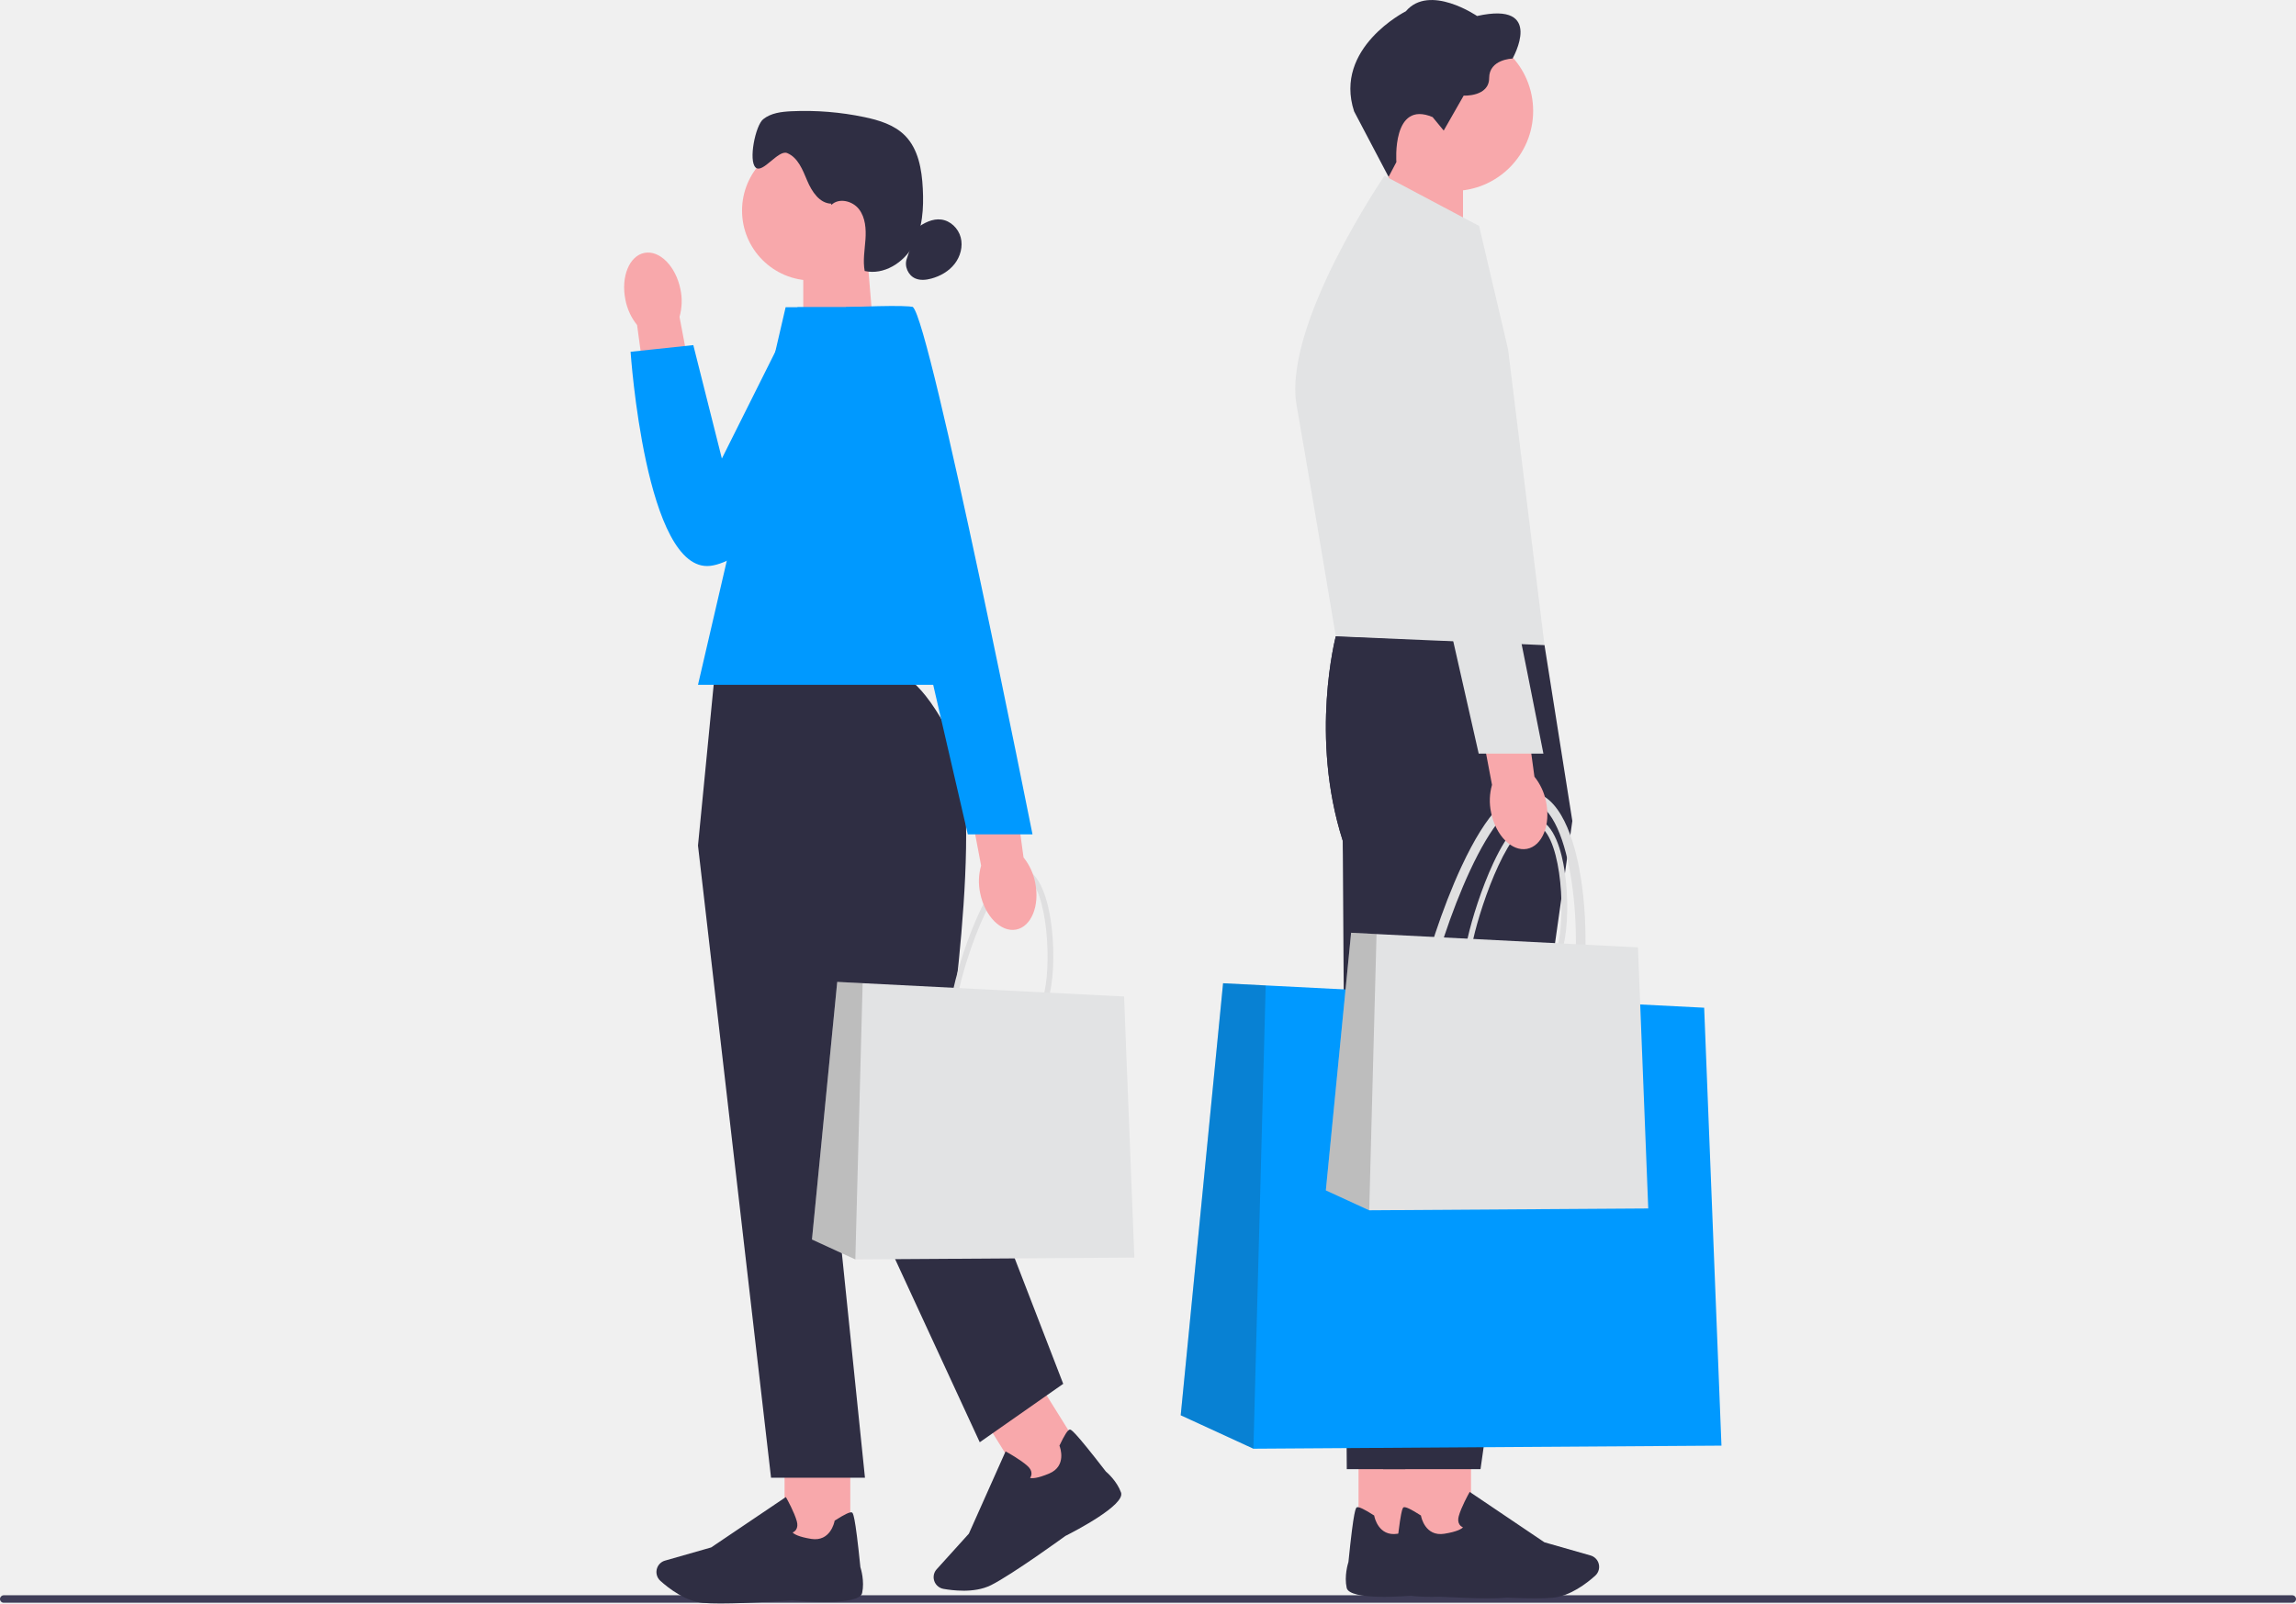
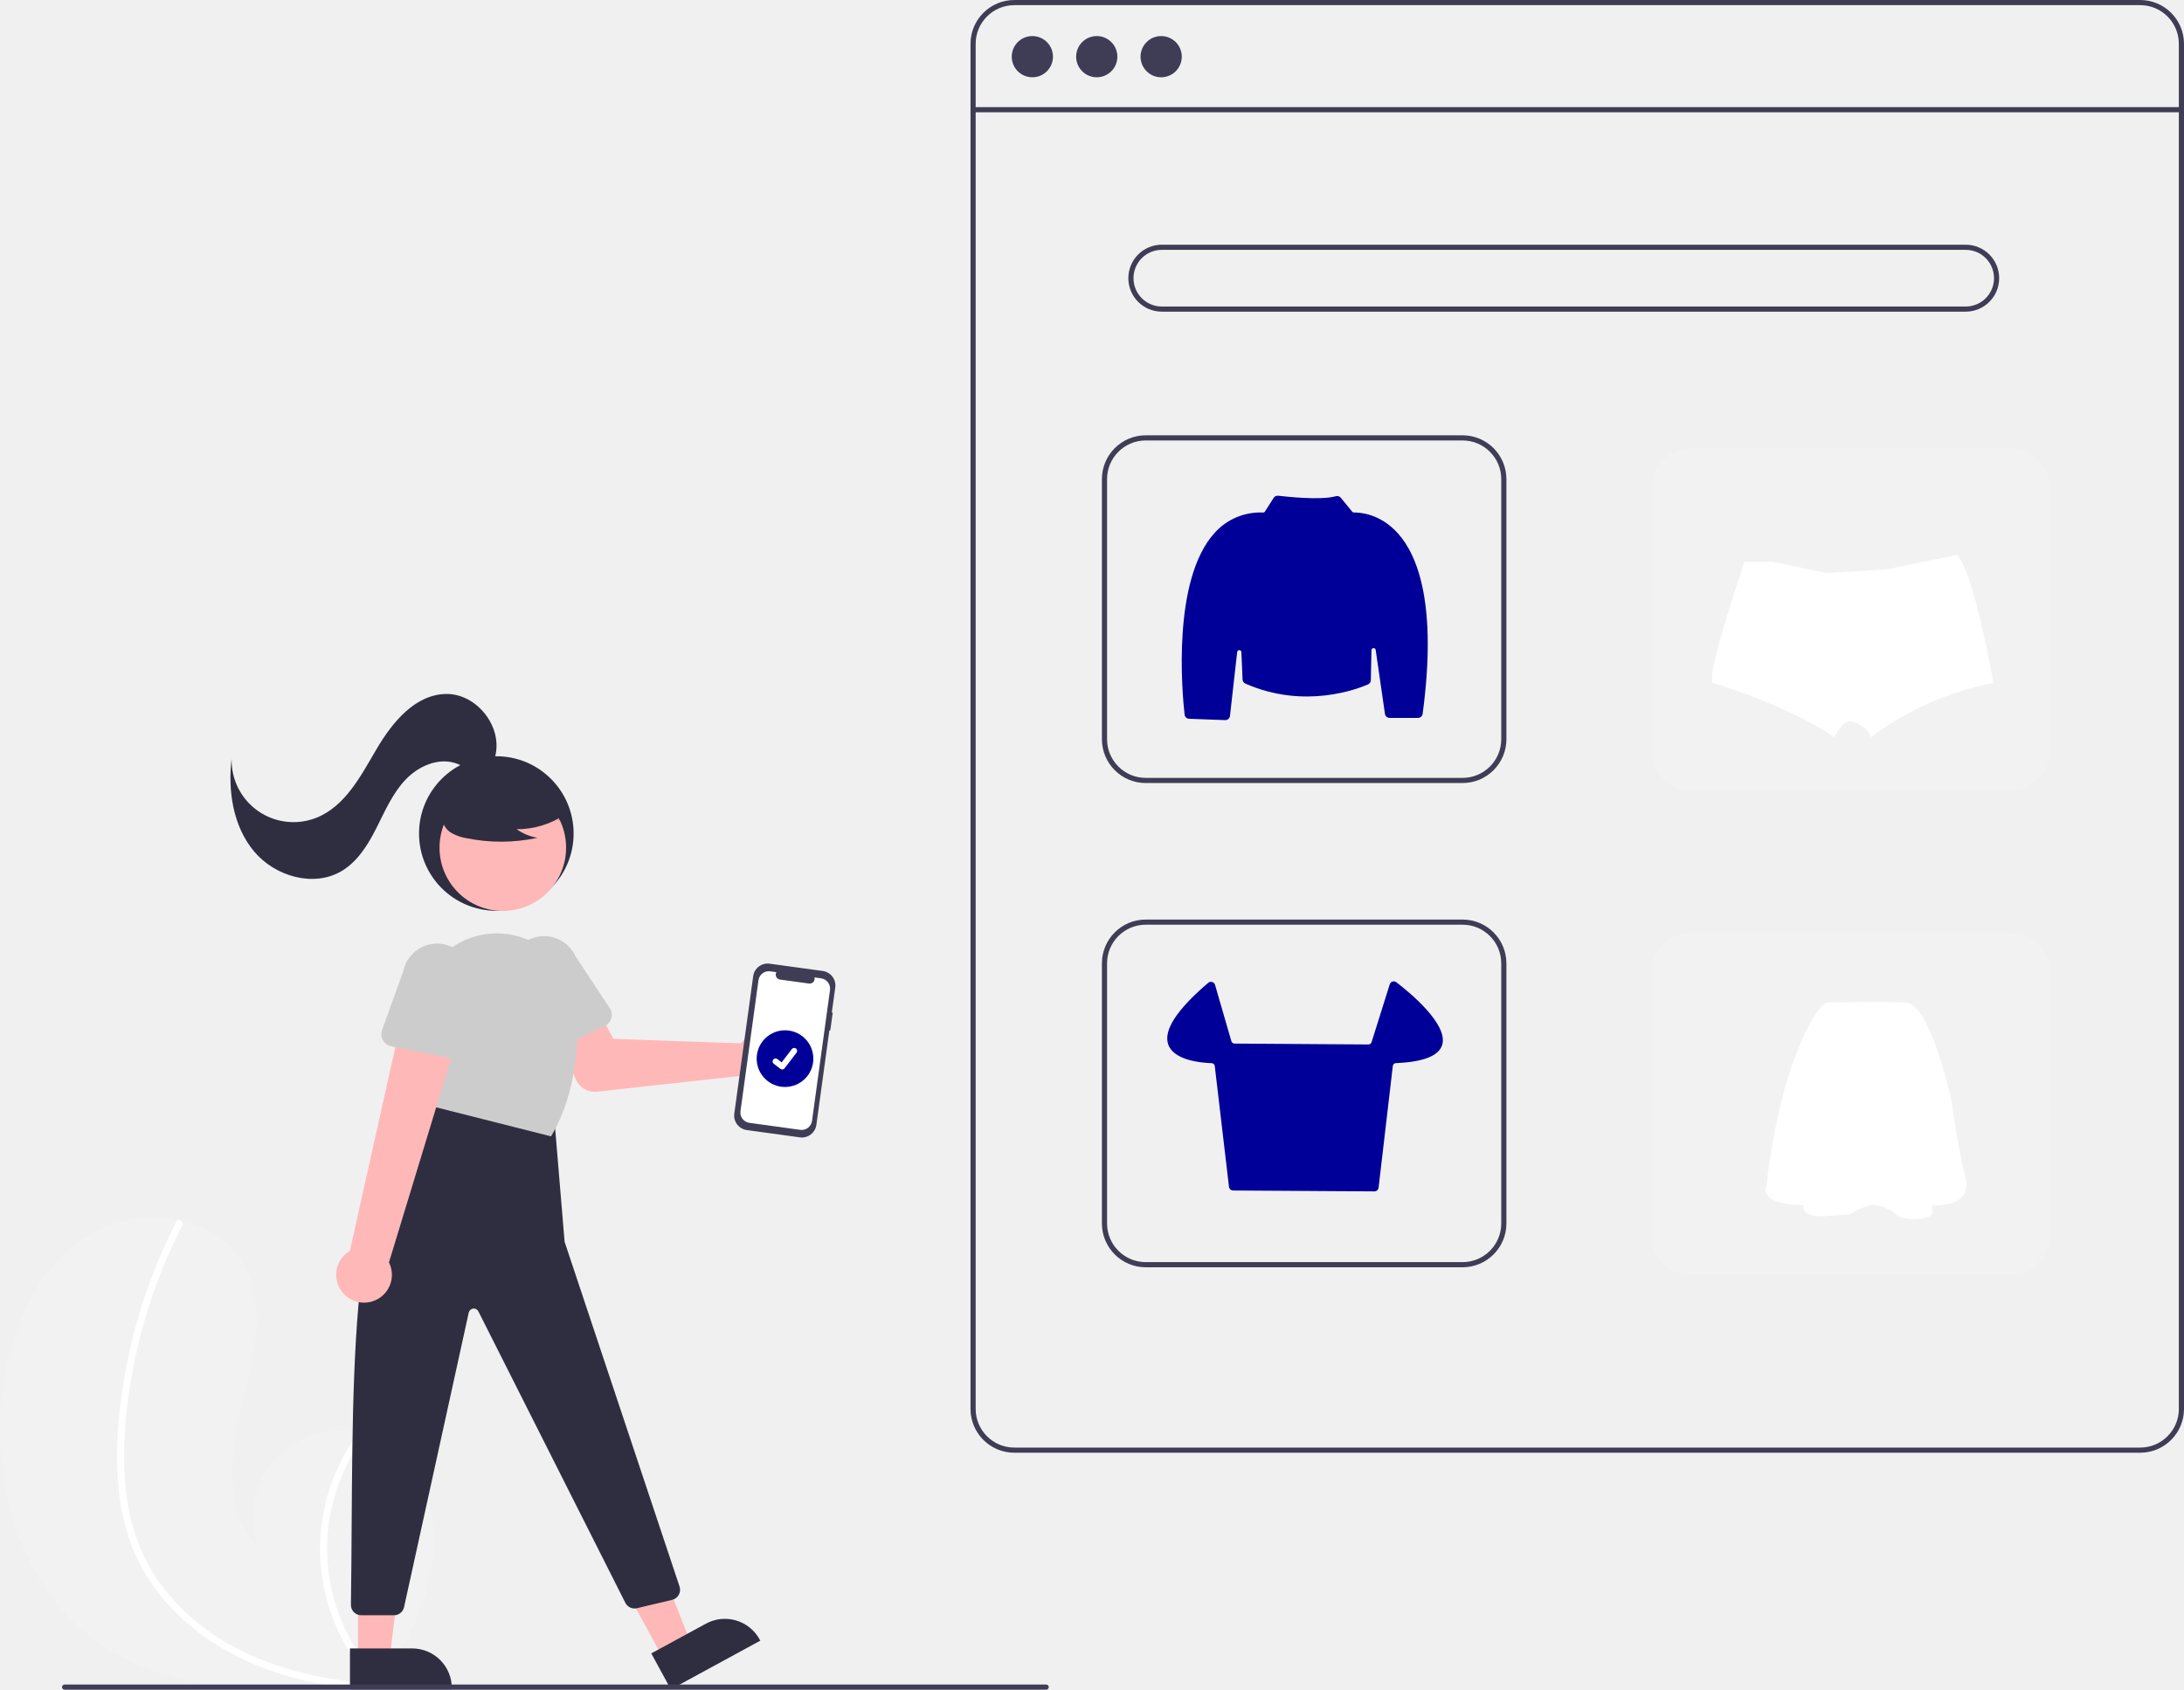
- <svg xmlns="http://www.w3.org/2000/svg" width="731.67" height="511.12" viewBox="0 0 731.67 511.12">
-   <path d="m0,509.7c0,.66.53,1.19,1.19,1.19h729.29c.66,0,1.19-.53,1.19-1.19s-.53-1.19-1.19-1.19H1.19c-.66,0-1.19.53-1.19,1.19Z" fill="#3f3d58" />
-   <polygon points="440.61 79.12 466.22 87.54 466.22 50.67 442.98 50.67 440.61 79.12" fill="#f8a8ab" />
-   <circle cx="463.05" cy="35.35" r="25.52" fill="#f8a8ab" />
-   <path d="m456.55,37.35l3.52,4.27,6.36-11.14s8.12.42,8.12-5.61,7.45-6.2,7.45-6.2c0,0,10.55-18.42-11.3-13.57,0,0-15.16-10.38-22.69-1.51,0,0-23.11,11.64-16.5,31.9l10.99,20.89,2.49-4.73s-1.51-19.85,11.56-14.32v.02Z" fill="#2f2e43" />
-   <rect x="432.93" y="461.78" width="20.94" height="29.71" fill="#f8a8ab" />
-   <path d="m451.55,508.51c-3.58.32-21.5,1.74-22.4-2.37-.82-3.77.39-7.71.56-8.25,1.72-17.14,2.36-17.33,2.75-17.44.61-.18,2.39.67,5.28,2.53l.18.12.04.21c.05.27,1.33,6.56,7.4,5.59,4.16-.66,5.51-1.58,5.94-2.03-.35-.16-.79-.44-1.1-.92-.45-.7-.53-1.6-.23-2.68.78-2.85,3.12-7.06,3.22-7.23l.27-.48,23.8,16.06,14.7,4.2c1.11.32,2,1.11,2.45,2.17h0c.62,1.48.24,3.2-.96,4.28-2.67,2.4-7.97,6.51-13.54,7.02-1.48.14-3.44.19-5.64.19-9.19,0-22.61-.95-22.71-.97h0Z" fill="#2f2e43" />
-   <path d="m480.61,205.64l-54.93-2.81s-8.42,31.92,2.22,65.18l1.28,200.29h31.04l29.26-206.61-8.87-56.05h0Z" fill="#2f2e43" />
-   <path d="m471.35,72.03l-30.15-16s-32.49,47.48-28,73.2c4.5,25.72,12.48,73.6,12.48,73.6l66.51,2.81-11.61-94.29-9.23-39.32s0,0,0,0Z" fill="#e2e3e4" />
-   <rect x="447.83" y="461.78" width="20.94" height="29.71" fill="#f8a8ab" />
-   <path d="m466.45,508.51c-3.58.32-21.5,1.74-22.4-2.37-.82-3.77.39-7.71.56-8.25,1.72-17.14,2.36-17.33,2.75-17.44.61-.18,2.39.67,5.28,2.53l.18.12.04.21c.05.27,1.33,6.56,7.4,5.59,4.16-.66,5.51-1.58,5.94-2.03-.35-.16-.79-.44-1.1-.92-.45-.7-.53-1.6-.23-2.68.78-2.85,3.12-7.06,3.22-7.23l.27-.48,23.8,16.06,14.7,4.2c1.11.32,2,1.11,2.45,2.17h0c.62,1.48.24,3.2-.96,4.28-2.67,2.4-7.97,6.51-13.54,7.02-1.48.14-3.44.19-5.64.19-9.19,0-22.61-.95-22.71-.97h0Z" fill="#2f2e43" />
-   <path d="m492.19,205.64l-66.51-2.81s-8.42,31.92,2.22,65.18l12.86,200.29h31.04l29.26-206.61-8.87-56.05h0Z" fill="#2f2e43" />
-   <path d="m485.25,336.46c-4.65,0-9.72-1.14-14.73-2.26-3.71-.83-6.98-1.04-9.6-1.2-3.98-.25-7.13-.45-8.88-2.78-1.73-2.3-1.73-6.21,0-13.92,2.3-10.24,7.42-26.6,13.68-40.06,8.09-17.36,15.86-25.35,23.11-23.72,9.71,2.18,13.58,18.39,15.03,27.85,2.02,13.21,1.84,28.91-.44,39.07h0c-3.02,13.45-9.95,17.01-18.18,17.01h.01Zm1.77-81.12c-5.33,0-11.87,7.78-18.57,22.18-6.17,13.25-11.21,29.36-13.48,39.45-1.45,6.48-1.61,10.01-.53,11.46.92,1.22,3.33,1.38,6.66,1.58,2.73.17,6.13.38,10.07,1.27,15.66,3.51,25.45,4.79,29.32-12.48,4.15-18.5.99-60.35-12.32-63.34-.38-.09-.77-.13-1.16-.13h.01Z" fill="#dfdfe0" />
-   <polygon points="548.58 460.81 399.43 461.79 376.26 451.13 389.76 313.42 403.34 314.11 543.07 321.22 548.58 460.81" fill="#0099ff" />
-   <polygon points="399.43 461.79 376.26 451.13 389.76 313.42 403.34 314.11 399.43 461.79" fill="#272223" isolation="isolate" opacity=".2" />
-   <path d="m487.5,311.06c-2.77,0-5.8-.68-8.78-1.35-2.21-.5-4.16-.62-5.73-.72-2.37-.15-4.25-.27-5.29-1.66-1.03-1.37-1.03-3.7,0-8.3,1.37-6.11,4.42-15.86,8.16-23.88,4.82-10.35,9.46-15.11,13.78-14.14,5.79,1.3,8.1,10.96,8.96,16.61,1.2,7.88,1.1,17.24-.26,23.29h0c-1.8,8.02-5.93,10.14-10.84,10.14h0Zm1.06-48.36c-3.18,0-7.08,4.64-11.07,13.23-3.68,7.9-6.69,17.5-8.03,23.52-.87,3.86-.96,5.97-.31,6.83.55.73,1.98.82,3.97.94,1.63.1,3.65.23,6,.76,9.33,2.09,15.17,2.85,17.48-7.44,2.47-11.03.59-35.98-7.34-37.76-.23-.05-.46-.08-.69-.08h-.01Z" fill="#dfdfe0" />
-   <polygon points="525.25 385.21 436.33 385.79 422.51 379.44 430.56 297.33 438.66 297.74 521.97 301.98 525.25 385.21" fill="#e2e3e4" />
-   <polygon points="436.33 385.79 422.51 379.44 430.56 297.33 438.66 297.74 436.33 385.79" fill="#272223" isolation="isolate" opacity=".2" />
-   <path id="uuid-3511ef73-a24e-423d-b325-d1e0bebe5e3a-41" d="m492.7,255.64c1.49,7.32-1.24,14.01-6.08,14.94s-9.97-4.26-11.45-11.58c-.63-2.92-.53-5.94.29-8.82l-5.89-31.11,15.22-2.41,4.19,30.92c1.89,2.36,3.16,5.12,3.72,8.06h0Z" fill="#f8a8ab" />
-   <path d="m433,71.45s22.26-2.82,24.92,3.83,33.92,164.94,33.92,164.94h-20.62l-38.22-168.77s0,0,0,0Z" fill="#e2e3e4" />
-   <polygon points="278.34 105.33 255.98 112.68 255.98 80.5 276.27 80.5 278.34 105.33" fill="#f8a8ab" />
-   <circle cx="258.75" cy="67.13" r="22.28" fill="#f8a8ab" />
-   <path d="m264.87,64.92c-3.73-.11-6.18-3.88-7.63-7.32s-2.94-7.39-6.4-8.81c-2.83-1.16-7.82,6.69-10.05,4.6-2.33-2.18-.06-13.37,2.41-15.38s5.85-2.4,9.03-2.55c7.76-.36,15.57.27,23.18,1.86,4.71.98,9.55,2.46,12.95,5.86,4.3,4.32,5.4,10.83,5.71,16.92.32,6.23-.04,12.75-3.07,18.2-3.03,5.45-9.37,9.47-15.45,8.08-.61-3.3.01-6.69.25-10.05.23-3.35-.01-6.97-2.06-9.64s-6.42-3.73-8.8-1.36" fill="#2f2e43" />
-   <path d="m292.28,72.64c2.23-1.63,4.9-3,7.64-2.66,2.96.36,5.47,2.8,6.23,5.69s-.09,6.07-1.93,8.43c-1.83,2.36-4.56,3.92-7.44,4.7-1.67.45-3.5.64-5.09-.04-2.34-1.01-3.61-4-2.69-6.38" fill="#2f2e43" />
-   <rect x="250.02" y="463.43" width="20.94" height="29.71" fill="#f8a8ab" />
-   <path d="m229.62,511.12c-2.2,0-4.16-.05-5.64-.19-5.56-.51-10.87-4.62-13.54-7.02-1.2-1.08-1.58-2.8-.96-4.28h0c.45-1.06,1.34-1.86,2.45-2.17l14.7-4.2,23.8-16.06.27.48c.1.18,2.44,4.39,3.22,7.23.3,1.08.22,1.98-.23,2.68-.31.48-.75.76-1.1.92.43.45,1.78,1.37,5.94,2.03,6.07.96,7.35-5.33,7.4-5.59l.04-.21.18-.12c2.89-1.86,4.67-2.71,5.28-2.53.38.11,1.02.31,2.75,17.44.17.54,1.38,4.48.56,8.25-.89,4.1-18.81,2.69-22.4,2.37-.1.01-13.52.97-22.71.97h-.01Z" fill="#2f2e43" />
-   <rect x="319.09" y="443.36" width="20.94" height="29.71" transform="translate(-192.55 243.81) rotate(-31.95)" fill="#f8a8ab" />
-   <path d="m306.98,507.05c-2.46,0-4.72-.3-6.33-.58-1.58-.28-2.82-1.54-3.08-3.12h0c-.18-1.14.15-2.29.93-3.14l10.25-11.34,11.7-26.22.48.26c.18.1,4.39,2.43,6.56,4.43.83.76,1.24,1.57,1.22,2.4-.01.58-.23,1.04-.45,1.37.6.16,2.23.22,6.11-1.42,5.66-2.39,3.42-8.41,3.32-8.66l-.08-.2.09-.19c1.47-3.11,2.52-4.77,3.14-4.94.39-.11,1.03-.28,11.56,13.35.43.36,3.54,3.07,4.84,6.7,1.41,3.95-14.54,12.24-17.75,13.86-.1.08-16.79,12.21-23.65,15.66-2.72,1.37-5.94,1.79-8.87,1.79h0Z" fill="#2f2e43" />
-   <path d="m286.38,214.98h-58.63l-5.32,54.54,23.28,201.52h29.93l-11.97-116.39,48.55,105.08,26.6-18.62-37.91-98.1s13.54-85.46,2.9-106.75-17.43-21.28-17.43-21.28h0Z" fill="#2f2e43" />
-   <polygon points="315.54 218.3 222.43 218.3 250.36 97.92 290.93 97.92 315.54 218.3" fill="#0099ff" />
-   <path id="uuid-039f91c6-7ea6-4bfd-bceb-245bacaa4d99-42" d="m199.3,95.55c-1.49-7.32,1.24-14.01,6.08-14.94s9.97,4.26,11.45,11.58c.63,2.92.53,5.94-.29,8.82l5.89,31.11-15.22,2.41-4.19-30.92c-1.89-2.36-3.16-5.12-3.72-8.06h0Z" fill="#f8a8ab" />
-   <path d="m289.94,97.92h-35.78l-24.12,48.24-9.1-36.15-19.99,2.12s4.73,70.63,25.4,68.24c20.67-2.39,68.88-66.02,63.58-82.46h.01Z" fill="#0099ff" />
-   <path d="m323.73,326.73c-2.77,0-5.8-.68-8.78-1.35-2.21-.5-4.16-.62-5.73-.72-2.37-.15-4.25-.27-5.29-1.66-1.03-1.37-1.03-3.7,0-8.3,1.37-6.11,4.42-15.86,8.16-23.88,4.82-10.35,9.46-15.11,13.78-14.14,5.79,1.3,8.1,10.96,8.96,16.61,1.2,7.88,1.1,17.24-.26,23.29h0c-1.8,8.02-5.93,10.14-10.84,10.14h0Zm1.06-48.36c-3.18,0-7.08,4.64-11.07,13.23-3.68,7.9-6.69,17.5-8.03,23.52-.87,3.86-.96,5.97-.31,6.83.55.73,1.98.82,3.97.94,1.63.1,3.65.23,6,.76,9.33,2.09,15.17,2.85,17.48-7.44,2.47-11.03.59-35.98-7.34-37.76-.23-.05-.46-.08-.69-.08h-.01Z" fill="#dfdfe0" />
-   <polygon points="361.49 400.87 272.57 401.45 258.75 395.1 266.8 312.99 274.9 313.4 358.21 317.64 361.49 400.87" fill="#e2e3e4" />
-   <polygon points="272.57 401.45 258.75 395.1 266.8 312.99 274.9 313.4 272.57 401.45" fill="#272223" isolation="isolate" opacity=".2" />
-   <path id="uuid-5fff2534-e40f-4e8e-a035-8e4980cd3968-43" d="m329.89,281.37c1.49,7.32-1.24,14.01-6.08,14.94s-9.97-4.26-11.45-11.58c-.63-2.92-.53-5.94.29-8.82l-5.89-31.11,15.22-2.41,4.19,30.92c1.89,2.36,3.16,5.12,3.72,8.06h0Z" fill="#f8a8ab" />
-   <path d="m269.54,97.92s20.33-.86,21.39,0c5.55,4.53,38.1,168.04,38.1,168.04h-20.62l-38.87-168.04s0,0,0,0Z" fill="#0099ff" />
+ <svg xmlns="http://www.w3.org/2000/svg" data-name="Layer 1" width="847.693" height="656" viewBox="0 0 847.693 656">
+   <path d="M213.747,759.288c26.423,19.035,60.664,19.991,93.762,17.652,4.622-.326,9.211-.709,13.757-1.122.027-.007.064-.005.091-.012.218-.021.437-.042.646-.054.938-.088,1.877-.176,2.807-.264l-.22.419-.689,1.3c.248-.435.495-.861.743-1.296.073-.131.155-.261.227-.391,8.574-14.921,17.078-30.39,19.248-47.428,2.242-17.685-4.059-37.709-19.624-46.401a31.407,31.407,0,0,0-6.445-2.699c-.931-.283-1.874-.512-2.828-.715a33.664,33.664,0,0,0-39.149,43.762c-13.196-13.531-10.734-35.482-6.182-53.827,4.561-18.345,10.082-38.758.806-55.236-5.156-9.172-14.224-14.862-24.401-17.154-.312-.067-.624-.135-.937-.193a49.13,49.13,0,0,0-35.297,6.185c-19.458,12.262-29.452,35.51-32.696,58.284C172.141,696.745,183.706,737.644,213.747,759.288Z" transform="translate(-176.1535 -122)" fill="#f2f2f2" />
+   <path d="M222.278,700.541a83.518,83.518,0,0,0,5.764,23.535,72.52,72.52,0,0,0,11.26,18.392c9.497,11.424,22.054,20.012,35.691,25.735a133.728,133.728,0,0,0,32.517,8.737c4.622-.326,9.211-.709,13.757-1.122.027-.007.064-.005.091-.012.218-.021.437-.042.646-.054.938-.088,1.877-.176,2.807-.264l-.22.419-.689,1.3c.248-.435.495-.861.743-1.296.073-.131.155-.261.227-.391a73.922,73.922,0,0,1-20.717-64.665,74.556,74.556,0,0,1,13.896-31.863c-.931-.283-1.874-.512-2.828-.715a77.299,77.299,0,0,0-7.051,11.679,75.742,75.742,0,0,0-6.535,47.12,77.438,77.438,0,0,0,19.62,38.625c-.883-.062-1.774-.134-2.646-.214-16.522-1.4-33.01-4.952-47.995-12.227a86.44,86.44,0,0,1-32.382-26.57c-9.076-12.517-13.075-27.572-13.762-42.874-.728-16.382,1.397-33.052,5.136-48.983a205.598,205.598,0,0,1,17.276-47.06,1.478,1.478,0,0,0-.587-1.951,1.257,1.257,0,0,0-.937-.193,1.095,1.095,0,0,0-.723.619c-.945,1.843-1.872,3.688-2.763,5.554a207.931,207.931,0,0,0-16.277,48.823C222.313,666.913,220.56,683.953,222.278,700.541Z" transform="translate(-176.1535 -122)" fill="#fff" />
+   <path d="M1006.846,686h-437a17.019,17.019,0,0,1-17-17V139a17.019,17.019,0,0,1,17-17h437a17.019,17.019,0,0,1,17,17V669A17.019,17.019,0,0,1,1006.846,686Zm-437-562a15.017,15.017,0,0,0-15,15V669a15.017,15.017,0,0,0,15,15h437a15.017,15.017,0,0,0,15-15V139a15.017,15.017,0,0,0-15-15Z" transform="translate(-176.1535 -122)" fill="#3f3d56" />
+   <rect x="377.693" y="41.59" width="469" height="2" fill="#3f3d56" />
+   <circle cx="400.693" cy="22" r="8" fill="#3f3d56" />
+   <circle cx="425.693" cy="22" r="8" fill="#3f3d56" />
+   <circle cx="450.693" cy="22" r="8" fill="#3f3d56" />
+   <path d="M939.106,243h-312a13,13,0,0,1,0-26h312a13,13,0,0,1,0,26Zm-312-24a11,11,0,0,0,0,22h312a11,11,0,0,0,0-22Z" transform="translate(-176.1535 -122)" fill="#3f3d56" />
+   <path d="M743.846,426h-123a17.019,17.019,0,0,1-17-17V308a17.019,17.019,0,0,1,17-17h123a17.019,17.019,0,0,1,17,17V409A17.019,17.019,0,0,1,743.846,426Zm-123-133a15.017,15.017,0,0,0-15,15V409a15.017,15.017,0,0,0,15,15h123a15.017,15.017,0,0,0,15-15V308a15.017,15.017,0,0,0-15-15Z" transform="translate(-176.1535 -122)" fill="#3f3d56" />
+   <rect x="640.693" y="174" width="155" height="133" rx="16" fill="#f2f2f2" />
+   <path d="M743.846,614h-123a17.019,17.019,0,0,1-17-17V496a17.019,17.019,0,0,1,17-17h123a17.019,17.019,0,0,1,17,17V597A17.019,17.019,0,0,1,743.846,614Zm-123-133a15.017,15.017,0,0,0-15,15V597a15.017,15.017,0,0,0,15,15h123a15.017,15.017,0,0,0,15-15V496a15.017,15.017,0,0,0-15-15Z" transform="translate(-176.1535 -122)" fill="#3f3d56" />
+   <rect x="640.693" y="362" width="155" height="133" rx="16" fill="#f2f2f2" />
+   <path d="M651.738,401.573q-.033,0-.067-.001l-13.99-.518a1.808,1.808,0,0,1-1.743-1.613c-.963-8.591-4.926-52.371,11.675-70.567a23.747,23.747,0,0,1,18.788-7.892.786.786,0,0,0,.721-.376l3.387-5.322a1.836,1.836,0,0,1,1.753-.831c2.715.328,16.556,1.877,22.376.192a1.821,1.821,0,0,1,1.923.592l4.448,5.436a.779.779,0,0,0,.649.301c2.262-.045,10.194.393,17.135,8.157,7.517,8.407,15.274,27.376,9.543,69.996a1.833,1.833,0,0,1-1.809,1.584H715.51a1.832,1.832,0,0,1-1.803-1.561l-3.599-24.836a.822.822,0,0,0-1.635.101l-.248,11.661a1.826,1.826,0,0,1-1.083,1.627c-3.928,1.727-24.683,9.827-47.622-.318a1.838,1.838,0,0,1-1.083-1.594l-.451-10.595a.822.822,0,0,0-1.638-.057l-2.796,24.817A1.831,1.831,0,0,1,651.738,401.573Z" transform="translate(-176.1535 -122)" fill="#000099" />
+   <path d="M709.612,584.539h-.01l-54.821-.347a1.637,1.637,0,0,1-1.613-1.444l-5.515-46.873a1.262,1.262,0,0,0-1.218-1.122c-4.352-.142-14.707-1.134-16.852-7.263-1.911-5.459,3.316-13.51,15.535-23.931a1.637,1.637,0,0,1,2.636.786l6.343,21.885a1.28,1.28,0,0,0,1.213.918l51.979.349a1.265,1.265,0,0,0,1.222-.891l7.058-22.458a1.634,1.634,0,0,1,2.551-.81c4.816,3.678,20.332,16.307,17.778,24.384-1.337,4.23-7.37,6.588-17.93,7.008a1.266,1.266,0,0,0-1.214,1.122l-5.517,47.242A1.633,1.633,0,0,1,709.612,584.539Z" transform="translate(-176.1535 -122)" fill="#000099" />
+   <path d="M949.846,387.153a115.565,115.565,0,0,0-47.505,21.039,8.811,8.811,0,0,0-3.788-4.499,13.302,13.302,0,0,0-3.844-1.615c-1.236-.315-2.423.436-3.513,1.518a19.892,19.892,0,0,0-3.126,4.628c-18.826-12.922-47.384-21.168-47.384-21.168V384.472a14.27,14.27,0,0,1,.186-1.817c.097-.695.218-1.308.372-2.059,2.423-12.325,12.001-40.487,12.001-40.487h10.83l20.999,4.361,23.623-1.446,23.793-4.951,3.085-.646c5.145,4.038,10.984,32.305,13.278,44.339.291,1.526.517,2.786.686,3.715C949.741,386.531,949.846,387.153,949.846,387.153Z" transform="translate(-176.1535 -122)" fill="#fff" />
+   <path d="M885.223,511.219h0s-5.031,1.258-12.832,22.389-10.566,48.434-10.566,48.434-4.387,7.429,14.339,7.926c0,0-1.506,4.906,9.059,4.153s9.045-.746,9.045-.746,6.793-4.277,9.812-3.524,4.906,1.009,8.175,3.773,13.717,1.638,13.841-.497a19.739,19.739,0,0,0,0-3.151s15.976,1.009,12.957-10.566-5.535-30.571-5.535-30.571-8.175-37.108-17.49-37.612S885.223,511.219,885.223,511.219Z" transform="translate(-176.1535 -122)" fill="#fff" />
+   <circle cx="192.64" cy="323.596" r="30" fill="#2f2e41" />
+   <circle cx="195.16" cy="329.092" r="24.561" fill="#ffb8b8" />
+   <path d="M464.852,525.797a10.526,10.526,0,0,0-1.072,1.264L414.218,525.31,408.549,514.679l-17.162,6.458,8.206,19.796a8,8,0,0,0,8.263,4.889l56.084-6.158a10.497,10.497,0,1,0,.911-13.866Z" transform="translate(-176.1535 -122)" fill="#ffb8b8" />
+   <path d="M384.785,530.696a4.812,4.812,0,0,1-2.643-3.017l-6.903-23.169a13.377,13.377,0,0,1,24.208-11.392l13.372,20.235a4.817,4.817,0,0,1-1.981,7.02L388.796,530.666A4.811,4.811,0,0,1,384.785,530.696Z" transform="translate(-176.1535 -122)" fill="#ccc" />
+   <polygon points="257.446 643.927 268.214 638.065 250.729 593.743 234.837 602.394 257.446 643.927" fill="#ffb8b8" />
+   <path d="M428.94,763.906l21.205-11.544.001-0a15.386,15.386,0,0,1,20.87,6.158l.239.439-34.72,18.9Z" transform="translate(-176.1535 -122)" fill="#2f2e41" />
+   <polygon points="138.959 643.975 151.218 643.975 157.051 596.687 138.956 596.688 138.959 643.975" fill="#ffb8b8" />
+   <path d="M311.985,761.973l24.144-.001h.001A15.386,15.386,0,0,1,351.516,777.358v.5l-39.531.001Z" transform="translate(-176.1535 -122)" fill="#2f2e41" />
+   <path d="M391.294,556.096l4,48,44.619,133.856a4,4,0,0,1-2.868,5.156l-13.675,3.256a4,4,0,0,1-4.498-2.091l-57.044-113.153a2,2,0,0,0-3.739.472L332.984,745.954a4,4,0,0,1-3.907,3.142H316.355a3.993,3.993,0,0,1-3.997-4.054c1.166-79.297-2.68-169.653,27.936-183.946l5-13Z" transform="translate(-176.1535 -122)" fill="#2f2e41" />
+   <path d="M343.854,551.5l-5.156-31.178a30.877,30.877,0,0,1,9.769-28.006,30.361,30.361,0,0,1,28.331-6.925c.292.078.585.159.878.241a30.783,30.783,0,0,1,22.228,27.346c.984,13.54.104,33.184-9.678,49.87l-.19.324Z" transform="translate(-176.1535 -122)" fill="#ccc" />
+   <path d="M395.747,438.038a33.405,33.405,0,0,1-19.091,5.9,20.471,20.471,0,0,0,8.114,3.338,67.359,67.359,0,0,1-27.514.155,17.807,17.807,0,0,1-5.76-1.978,7.289,7.289,0,0,1-3.555-4.755c-.604-3.449,2.083-6.582,4.876-8.693a35.967,35.967,0,0,1,30.224-6.04c3.376.873,6.759,2.347,8.951,5.059s2.843,6.891.753,9.684Z" transform="translate(-176.1535 -122)" fill="#2f2e41" />
+   <path d="M368.399,415.448c2.847-11.496-7.357-24.268-19.198-24.029-12.013.243-20.854,11.099-26.931,21.464S310.154,435,298.997,439.463a24.029,24.029,0,0,1-32.946-22.894c-1.498,12.593.577,26.219,8.699,35.959s23.233,14.13,34.095,7.584c6.204-3.739,10.169-10.237,13.438-16.701s6.178-13.279,11.131-18.564,12.612-8.792,19.506-6.569c2.736.883,5.191,2.603,8.018,3.126s6.386-.82,6.772-3.669Z" transform="translate(-176.1535 -122)" fill="#2f2e41" />
+   <path d="M309.202,623.891a10.743,10.743,0,0,1,2.743-16.243l21.305-95.497,21.613,8.871-27.738,91.081a10.801,10.801,0,0,1-17.922,11.788Z" transform="translate(-176.1535 -122)" fill="#ffb8b8" />
+   <path d="M324.809,525.85a4.812,4.812,0,0,1-.337-3.997l8.193-22.745a13.377,13.377,0,0,1,26.245,5.197l-1.245,24.222a4.817,4.817,0,0,1-5.76,4.475L328.055,528.207A4.811,4.811,0,0,1,324.809,525.85Z" transform="translate(-176.1535 -122)" fill="#ccc" />
+   <path id="b06866c4-d0b9-420f-a9d2-389dd10be0a8-176" data-name="Path 22" d="M499.368,515.14l-.355-.049,1.337-9.723a5.68,5.68,0,0,0-4.854-6.401l-20.6-2.832a5.68,5.68,0,0,0-6.401,4.854l-7.332,53.34a5.68,5.68,0,0,0,4.854,6.401l20.6,2.832a5.68,5.68,0,0,0,6.401-4.854l5.045-36.697.355.049Z" transform="translate(-176.1535 -122)" fill="#3f3d56" />
+   <path id="fb337c3c-e64d-4daa-8f83-1de4a3033e68-177" data-name="Path 23" d="M494.849,501.82l-2.565-.353a1.922,1.922,0,0,1-2.124,2.381l-11.256-1.547a1.922,1.922,0,0,1-1.403-2.866l-2.395-.329a4.046,4.046,0,0,0-4.56,3.458L463.562,553.368a4.046,4.046,0,0,0,3.458,4.56l19.743,2.714a4.046,4.046,0,0,0,4.56-3.458h0l6.984-50.804a4.046,4.046,0,0,0-3.458-4.559Z" transform="translate(-176.1535 -122)" fill="#fff" />
+   <circle cx="304.693" cy="411" r="11" fill="#000099" />
+   <path d="M479.756,537.196a1.141,1.141,0,0,1-.686-.228l-.012-.009-2.585-1.979a1.148,1.148,0,1,1,1.397-1.823l1.674,1.284,3.957-5.16a1.148,1.148,0,0,1,1.61-.213l-.025.033.025-.033a1.15,1.15,0,0,1,.213,1.61l-4.654,6.07A1.149,1.149,0,0,1,479.756,537.196Z" transform="translate(-176.1535 -122)" fill="#fff" />
+   <path d="M582.228,778h-381a1,1,0,0,1,0-2h381a1,1,0,1,1,0,2Z" transform="translate(-176.1535 -122)" fill="#3f3d56" />
</svg>
